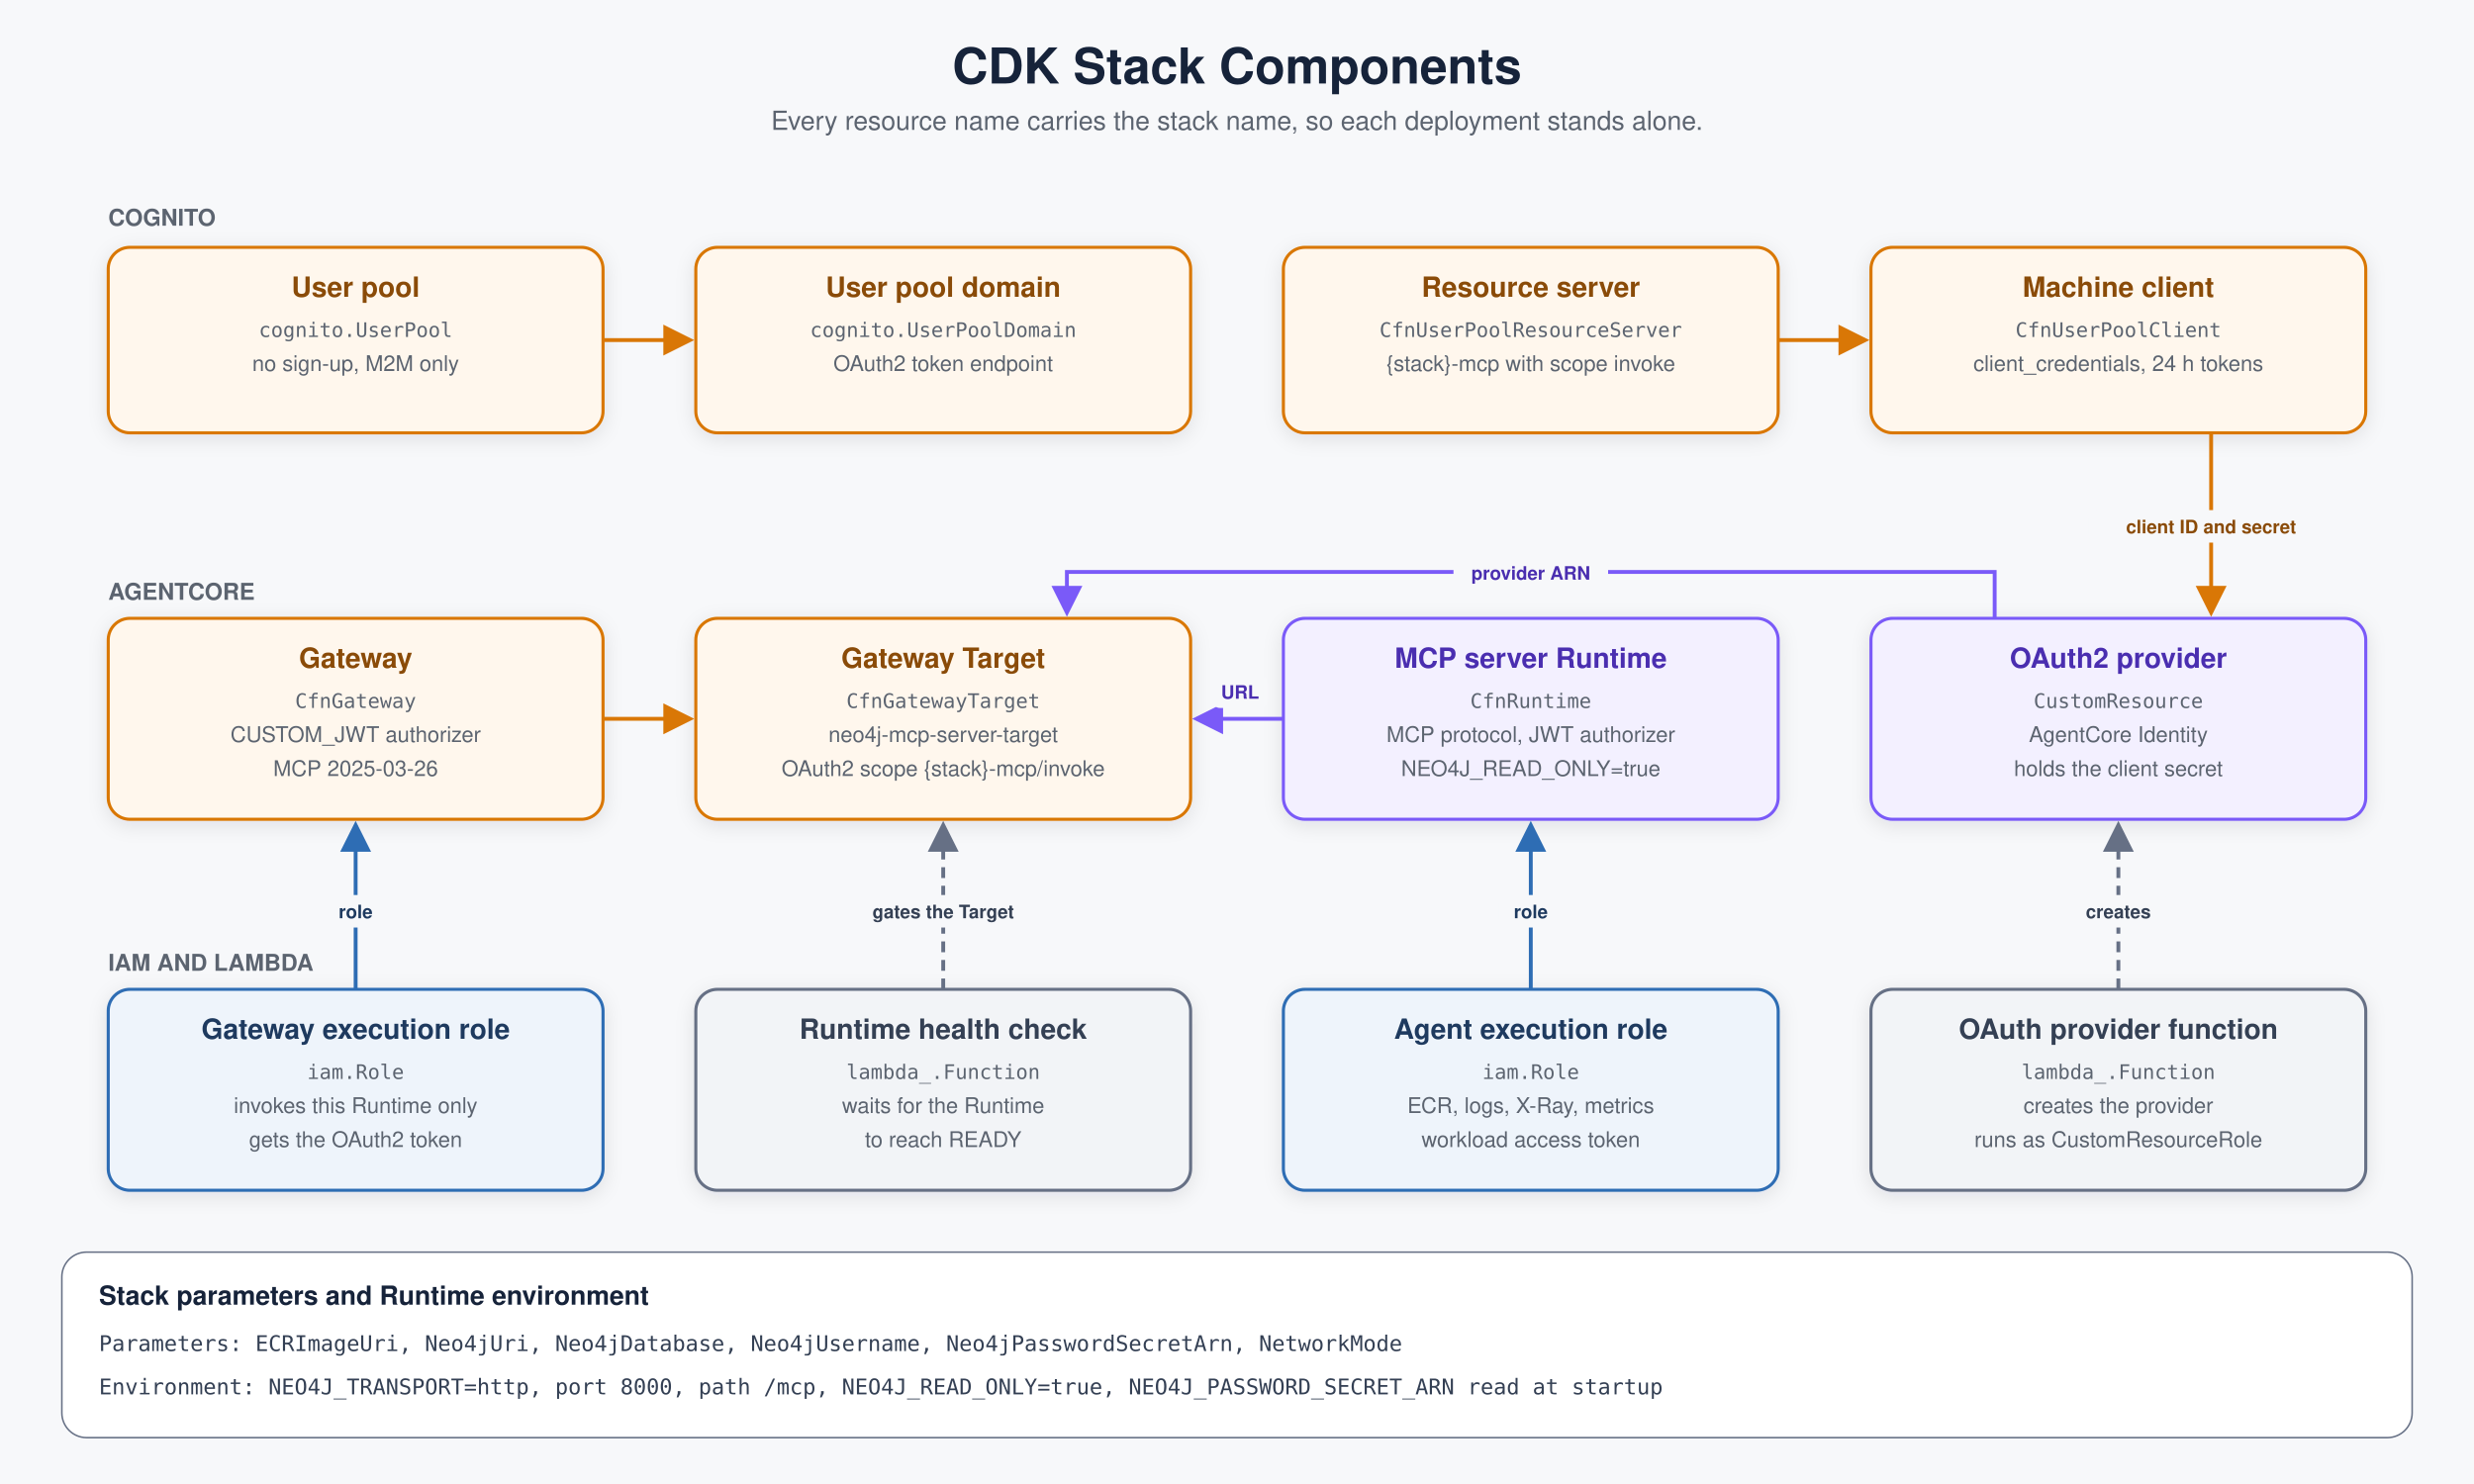
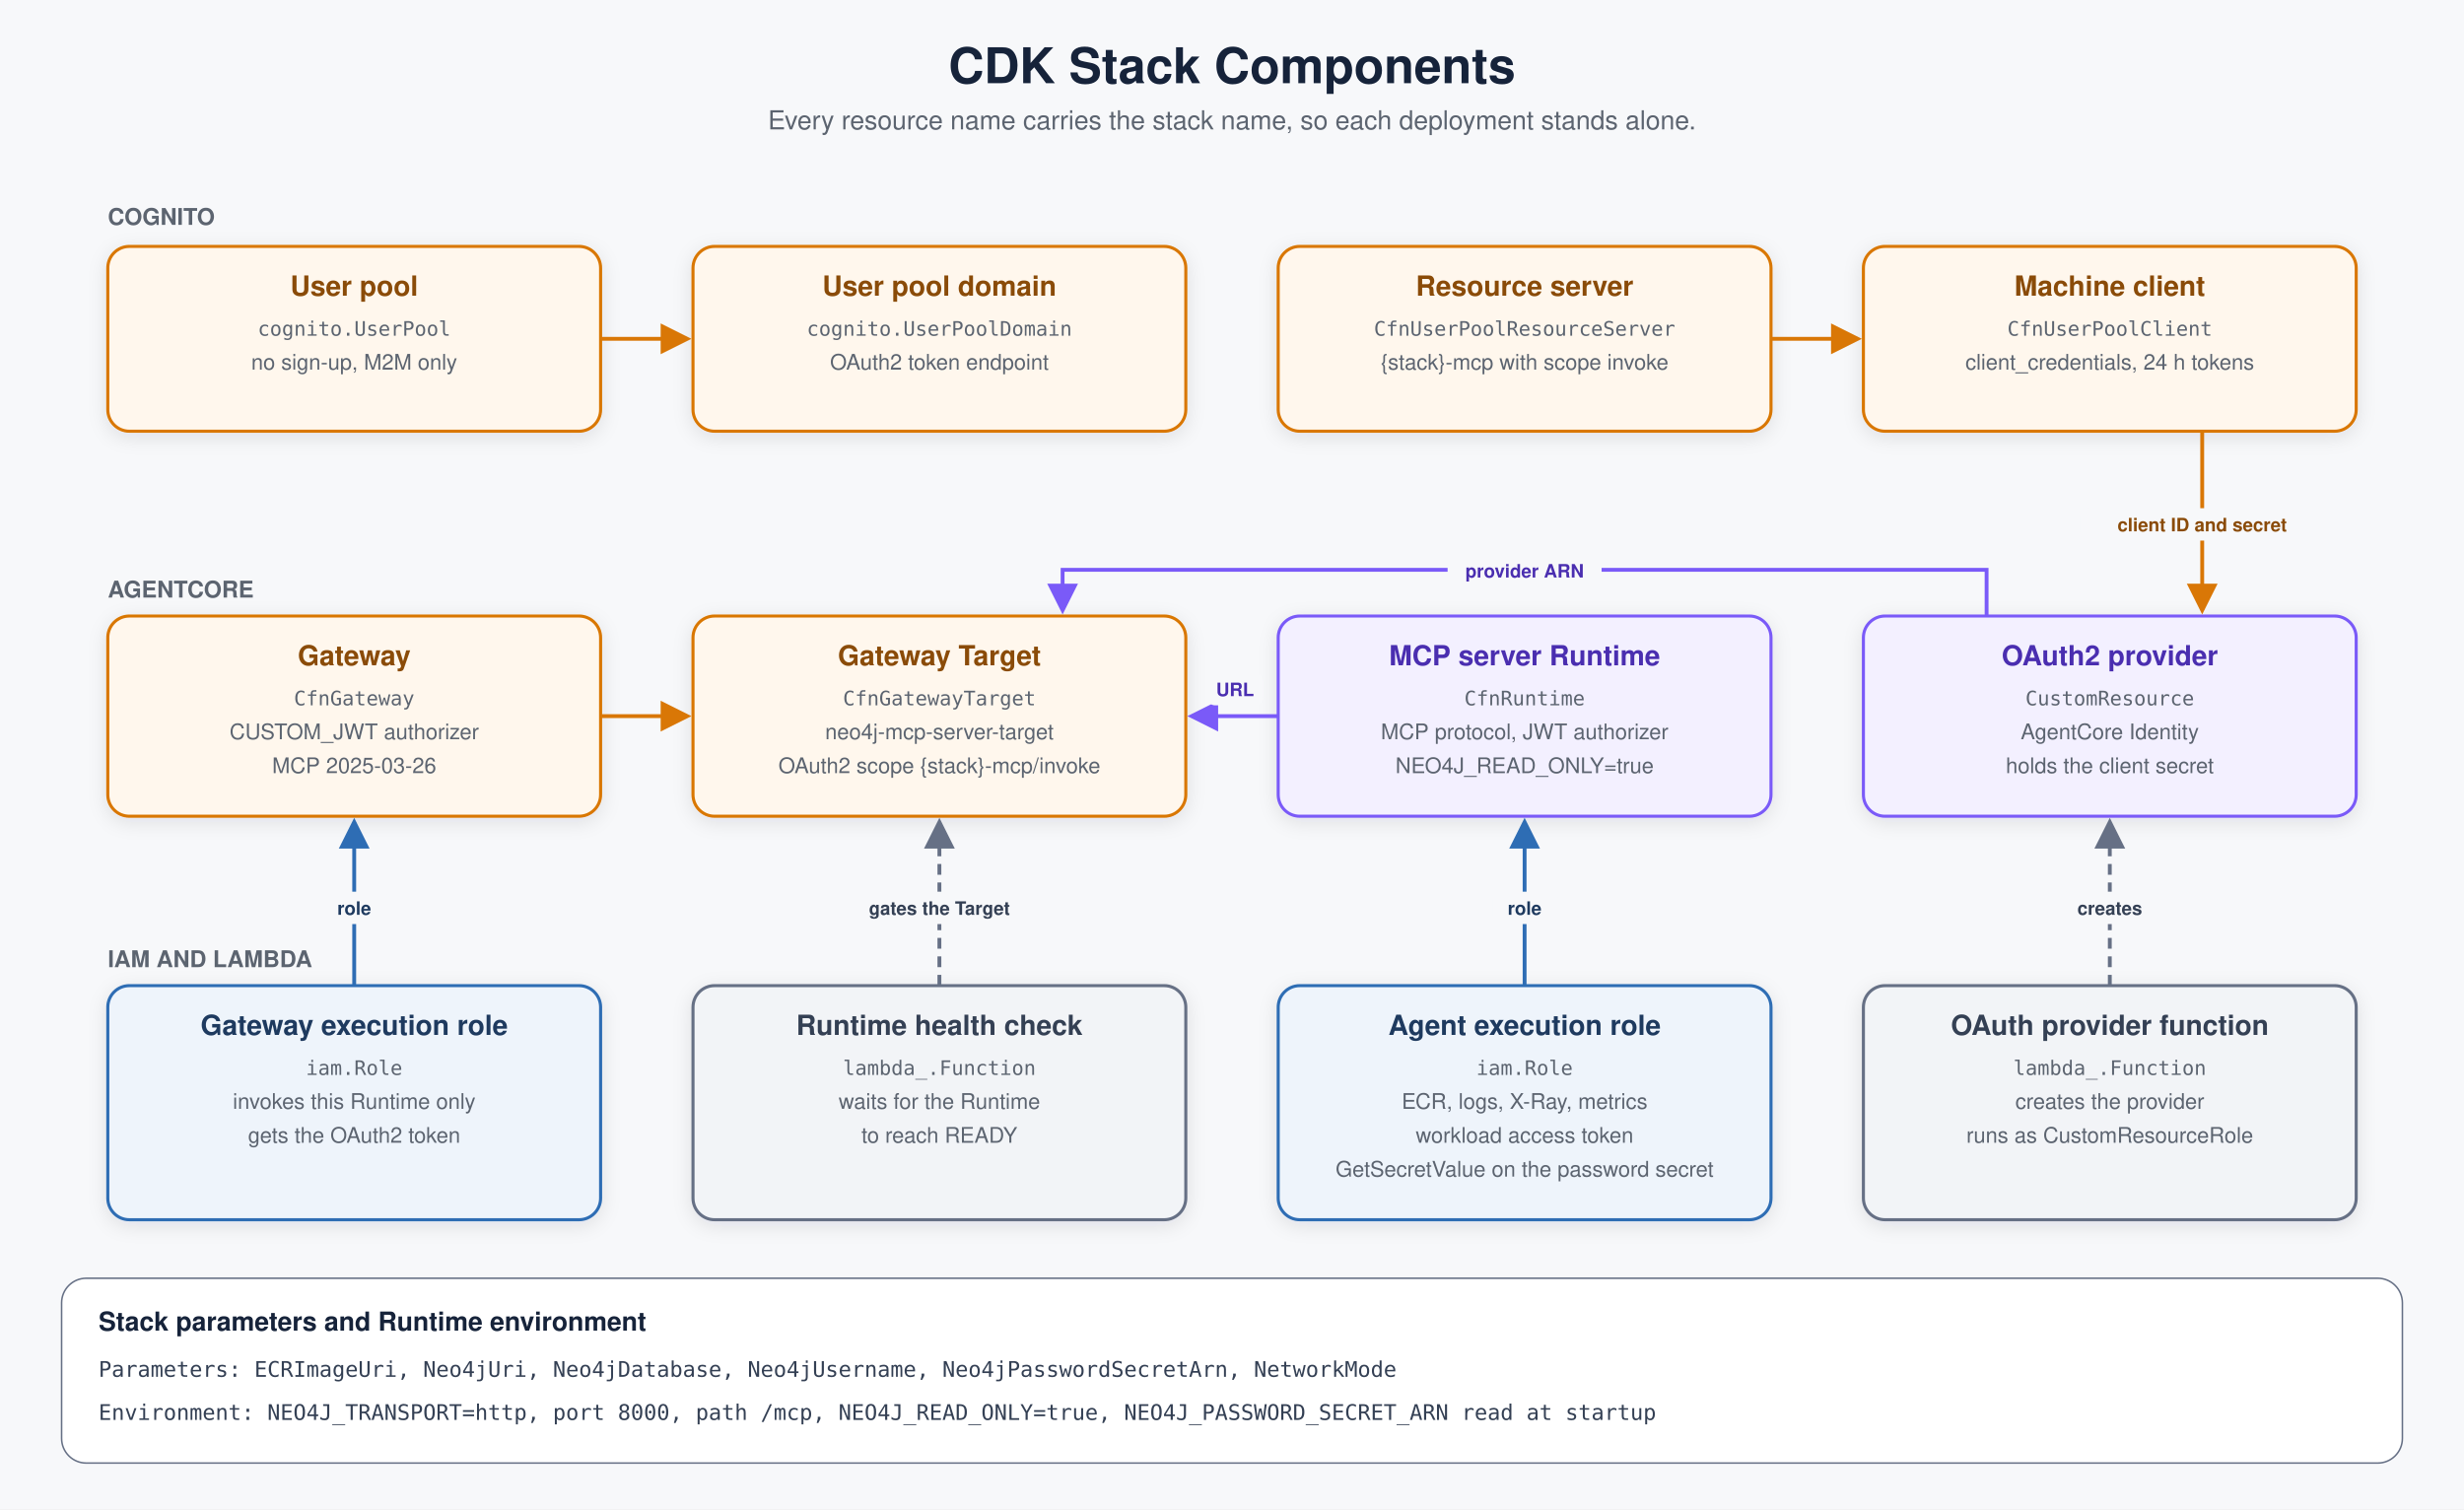
- <svg xmlns="http://www.w3.org/2000/svg" width="1600" height="960" viewBox="0 0 1600 960" font-family="'Helvetica Neue', Helvetica, Arial, sans-serif">
+ <svg xmlns="http://www.w3.org/2000/svg" width="1600" height="980" viewBox="0 0 1600 980" font-family="'Helvetica Neue', Helvetica, Arial, sans-serif">
  <defs>
    <filter id="shadow" x="-15%" y="-20%" width="130%" height="150%">
      <feDropShadow dx="0" dy="3" stdDeviation="6" flood-color="#101828" flood-opacity="0.10" />
    </filter>
    <marker id="a-blue" viewBox="0 0 10 10" refX="8.5" refY="5" markerWidth="8" markerHeight="8" orient="auto-start-reverse">
      <path d="M0,0 L10,5 L0,10 Z" fill="#2E6DB4" />
    </marker>
    <marker id="a-teal" viewBox="0 0 10 10" refX="8.5" refY="5" markerWidth="8" markerHeight="8" orient="auto-start-reverse">
      <path d="M0,0 L10,5 L0,10 Z" fill="#008C72" />
    </marker>
    <marker id="a-orange" viewBox="0 0 10 10" refX="8.5" refY="5" markerWidth="8" markerHeight="8" orient="auto-start-reverse">
      <path d="M0,0 L10,5 L0,10 Z" fill="#D97706" />
    </marker>
    <marker id="a-purple" viewBox="0 0 10 10" refX="8.5" refY="5" markerWidth="8" markerHeight="8" orient="auto-start-reverse">
      <path d="M0,0 L10,5 L0,10 Z" fill="#7A5AF8" />
    </marker>
    <marker id="a-pink" viewBox="0 0 10 10" refX="8.5" refY="5" markerWidth="8" markerHeight="8" orient="auto-start-reverse">
      <path d="M0,0 L10,5 L0,10 Z" fill="#C11574" />
    </marker>
    <marker id="a-slate" viewBox="0 0 10 10" refX="8.5" refY="5" markerWidth="8" markerHeight="8" orient="auto-start-reverse">
      <path d="M0,0 L10,5 L0,10 Z" fill="#667085" />
    </marker>
  </defs>
-   <rect width="1600" height="960" fill="#F7F8FA" />
+   <rect width="1600" height="980" fill="#F7F8FA" />
  <text x="800" y="54" text-anchor="middle" font-size="32" font-weight="700" fill="#16233A">CDK Stack Components</text>
  <text x="800" y="84" text-anchor="middle" font-size="17" fill="#5C6470">Every resource name carries the stack name, so each deployment stands alone.</text>
  <text x="70" y="146" font-size="15" font-weight="700" fill="#5C6470" text-anchor="start">COGNITO</text>
  <rect x="70" y="160" width="320" height="120" rx="14" fill="#FFF7ED" stroke="#D97706" stroke-width="2" filter="url(#shadow)" />
  <text x="230.0" y="192" font-size="18" font-weight="700" fill="#8A4B08" text-anchor="middle">User pool</text>
  <text x="230.0" y="218" font-size="13" font-weight="400" fill="#5C6470" text-anchor="middle" font-family="Menlo, Consolas, monospace">cognito.UserPool</text>
  <text x="230.0" y="240" font-size="14" font-weight="400" fill="#5C6470" text-anchor="middle">no sign-up, M2M only</text>
  <rect x="450" y="160" width="320" height="120" rx="14" fill="#FFF7ED" stroke="#D97706" stroke-width="2" filter="url(#shadow)" />
  <text x="610.0" y="192" font-size="18" font-weight="700" fill="#8A4B08" text-anchor="middle">User pool domain</text>
  <text x="610.0" y="218" font-size="13" font-weight="400" fill="#5C6470" text-anchor="middle" font-family="Menlo, Consolas, monospace">cognito.UserPoolDomain</text>
  <text x="610.0" y="240" font-size="14" font-weight="400" fill="#5C6470" text-anchor="middle">OAuth2 token endpoint</text>
  <rect x="830" y="160" width="320" height="120" rx="14" fill="#FFF7ED" stroke="#D97706" stroke-width="2" filter="url(#shadow)" />
  <text x="990.0" y="192" font-size="18" font-weight="700" fill="#8A4B08" text-anchor="middle">Resource server</text>
  <text x="990.0" y="218" font-size="13" font-weight="400" fill="#5C6470" text-anchor="middle" font-family="Menlo, Consolas, monospace">CfnUserPoolResourceServer</text>
  <text x="990.0" y="240" font-size="14" font-weight="400" fill="#5C6470" text-anchor="middle">{stack}-mcp with scope invoke</text>
  <rect x="1210" y="160" width="320" height="120" rx="14" fill="#FFF7ED" stroke="#D97706" stroke-width="2" filter="url(#shadow)" />
  <text x="1370.0" y="192" font-size="18" font-weight="700" fill="#8A4B08" text-anchor="middle">Machine client</text>
  <text x="1370.0" y="218" font-size="13" font-weight="400" fill="#5C6470" text-anchor="middle" font-family="Menlo, Consolas, monospace">CfnUserPoolClient</text>
  <text x="1370.0" y="240" font-size="14" font-weight="400" fill="#5C6470" text-anchor="middle">client_credentials, 24 h tokens</text>
  <path d="M390,220 H446" fill="none" stroke="#D97706" stroke-width="2.5" marker-end="url(#a-orange)" />
  <path d="M1150,220 H1206" fill="none" stroke="#D97706" stroke-width="2.5" marker-end="url(#a-orange)" />
  <text x="70" y="388" font-size="15" font-weight="700" fill="#5C6470" text-anchor="start">AGENTCORE</text>
  <rect x="70" y="400" width="320" height="130" rx="14" fill="#FFF7ED" stroke="#D97706" stroke-width="2" filter="url(#shadow)" />
  <text x="230.0" y="432" font-size="18" font-weight="700" fill="#8A4B08" text-anchor="middle">Gateway</text>
  <text x="230.0" y="458" font-size="13" font-weight="400" fill="#5C6470" text-anchor="middle" font-family="Menlo, Consolas, monospace">CfnGateway</text>
  <text x="230.0" y="480" font-size="14" font-weight="400" fill="#5C6470" text-anchor="middle">CUSTOM_JWT authorizer</text>
  <text x="230.0" y="502" font-size="14" font-weight="400" fill="#5C6470" text-anchor="middle">MCP 2025-03-26</text>
  <rect x="450" y="400" width="320" height="130" rx="14" fill="#FFF7ED" stroke="#D97706" stroke-width="2" filter="url(#shadow)" />
  <text x="610.0" y="432" font-size="18" font-weight="700" fill="#8A4B08" text-anchor="middle">Gateway Target</text>
  <text x="610.0" y="458" font-size="13" font-weight="400" fill="#5C6470" text-anchor="middle" font-family="Menlo, Consolas, monospace">CfnGatewayTarget</text>
  <text x="610.0" y="480" font-size="14" font-weight="400" fill="#5C6470" text-anchor="middle">neo4j-mcp-server-target</text>
  <text x="610.0" y="502" font-size="14" font-weight="400" fill="#5C6470" text-anchor="middle">OAuth2 scope {stack}-mcp/invoke</text>
  <rect x="830" y="400" width="320" height="130" rx="14" fill="#F3F0FF" stroke="#7A5AF8" stroke-width="2" filter="url(#shadow)" />
  <text x="990.0" y="432" font-size="18" font-weight="700" fill="#4A2EB0" text-anchor="middle">MCP server Runtime</text>
  <text x="990.0" y="458" font-size="13" font-weight="400" fill="#5C6470" text-anchor="middle" font-family="Menlo, Consolas, monospace">CfnRuntime</text>
  <text x="990.0" y="480" font-size="14" font-weight="400" fill="#5C6470" text-anchor="middle">MCP protocol, JWT authorizer</text>
  <text x="990.0" y="502" font-size="14" font-weight="400" fill="#5C6470" text-anchor="middle">NEO4J_READ_ONLY=true</text>
  <rect x="1210" y="400" width="320" height="130" rx="14" fill="#F3F0FF" stroke="#7A5AF8" stroke-width="2" filter="url(#shadow)" />
  <text x="1370.0" y="432" font-size="18" font-weight="700" fill="#4A2EB0" text-anchor="middle">OAuth2 provider</text>
  <text x="1370.0" y="458" font-size="13" font-weight="400" fill="#5C6470" text-anchor="middle" font-family="Menlo, Consolas, monospace">CustomResource</text>
  <text x="1370.0" y="480" font-size="14" font-weight="400" fill="#5C6470" text-anchor="middle">AgentCore Identity</text>
  <text x="1370.0" y="502" font-size="14" font-weight="400" fill="#5C6470" text-anchor="middle">holds the client secret</text>
  <path d="M390,465 H446" fill="none" stroke="#D97706" stroke-width="2.5" marker-end="url(#a-orange)" />
  <path d="M830,465 H774" fill="none" stroke="#7A5AF8" stroke-width="2.5" marker-end="url(#a-purple)" />
  <rect x="784" y="437" width="36" height="21" rx="5" fill="#F7F8FA" />
  <text x="802" y="452" font-size="12" font-weight="600" fill="#4A2EB0" text-anchor="middle">URL</text>
  <path d="M1290,400 V370 H690 V396" fill="none" stroke="#7A5AF8" stroke-width="2.5" marker-end="url(#a-purple)" />
  <rect x="940" y="360" width="100" height="21" rx="5" fill="#F7F8FA" />
  <text x="990" y="375" font-size="12" font-weight="600" fill="#4A2EB0" text-anchor="middle">provider ARN</text>
  <path d="M1430,280 V396" fill="none" stroke="#D97706" stroke-width="2.5" marker-end="url(#a-orange)" />
  <rect x="1351" y="330" width="158" height="21" rx="5" fill="#F7F8FA" />
  <text x="1430" y="345" font-size="12" font-weight="600" fill="#8A4B08" text-anchor="middle">client ID and secret</text>
  <text x="70" y="628" font-size="15" font-weight="700" fill="#5C6470" text-anchor="start">IAM AND LAMBDA</text>
-   <rect x="70" y="640" width="320" height="130" rx="14" fill="#EEF4FB" stroke="#2E6DB4" stroke-width="2" filter="url(#shadow)" />
+   <rect x="70" y="640" width="320" height="152" rx="14" fill="#EEF4FB" stroke="#2E6DB4" stroke-width="2" filter="url(#shadow)" />
  <text x="230.0" y="672" font-size="18" font-weight="700" fill="#1E3A5F" text-anchor="middle">Gateway execution role</text>
  <text x="230.0" y="698" font-size="13" font-weight="400" fill="#5C6470" text-anchor="middle" font-family="Menlo, Consolas, monospace">iam.Role</text>
  <text x="230.0" y="720" font-size="14" font-weight="400" fill="#5C6470" text-anchor="middle">invokes this Runtime only</text>
  <text x="230.0" y="742" font-size="14" font-weight="400" fill="#5C6470" text-anchor="middle">gets the OAuth2 token</text>
-   <rect x="450" y="640" width="320" height="130" rx="14" fill="#F2F4F7" stroke="#667085" stroke-width="2" filter="url(#shadow)" />
+   <rect x="450" y="640" width="320" height="152" rx="14" fill="#F2F4F7" stroke="#667085" stroke-width="2" filter="url(#shadow)" />
  <text x="610.0" y="672" font-size="18" font-weight="700" fill="#344054" text-anchor="middle">Runtime health check</text>
  <text x="610.0" y="698" font-size="13" font-weight="400" fill="#5C6470" text-anchor="middle" font-family="Menlo, Consolas, monospace">lambda_.Function</text>
  <text x="610.0" y="720" font-size="14" font-weight="400" fill="#5C6470" text-anchor="middle">waits for the Runtime</text>
  <text x="610.0" y="742" font-size="14" font-weight="400" fill="#5C6470" text-anchor="middle">to reach READY</text>
-   <rect x="830" y="640" width="320" height="130" rx="14" fill="#EEF4FB" stroke="#2E6DB4" stroke-width="2" filter="url(#shadow)" />
+   <rect x="830" y="640" width="320" height="152" rx="14" fill="#EEF4FB" stroke="#2E6DB4" stroke-width="2" filter="url(#shadow)" />
  <text x="990.0" y="672" font-size="18" font-weight="700" fill="#1E3A5F" text-anchor="middle">Agent execution role</text>
  <text x="990.0" y="698" font-size="13" font-weight="400" fill="#5C6470" text-anchor="middle" font-family="Menlo, Consolas, monospace">iam.Role</text>
  <text x="990.0" y="720" font-size="14" font-weight="400" fill="#5C6470" text-anchor="middle">ECR, logs, X-Ray, metrics</text>
  <text x="990.0" y="742" font-size="14" font-weight="400" fill="#5C6470" text-anchor="middle">workload access token</text>
-   <rect x="1210" y="640" width="320" height="130" rx="14" fill="#F2F4F7" stroke="#667085" stroke-width="2" filter="url(#shadow)" />
+   <text x="990.0" y="764" font-size="14" font-weight="400" fill="#5C6470" text-anchor="middle">GetSecretValue on the password secret</text>
+   <rect x="1210" y="640" width="320" height="152" rx="14" fill="#F2F4F7" stroke="#667085" stroke-width="2" filter="url(#shadow)" />
  <text x="1370.0" y="672" font-size="18" font-weight="700" fill="#344054" text-anchor="middle">OAuth provider function</text>
  <text x="1370.0" y="698" font-size="13" font-weight="400" fill="#5C6470" text-anchor="middle" font-family="Menlo, Consolas, monospace">lambda_.Function</text>
  <text x="1370.0" y="720" font-size="14" font-weight="400" fill="#5C6470" text-anchor="middle">creates the provider</text>
  <text x="1370.0" y="742" font-size="14" font-weight="400" fill="#5C6470" text-anchor="middle">runs as CustomResourceRole</text>
  <path d="M230,640 V534" fill="none" stroke="#2E6DB4" stroke-width="2.5" marker-end="url(#a-blue)" />
  <rect x="209" y="579" width="43" height="21" rx="5" fill="#F7F8FA" />
  <text x="230" y="594" font-size="12" font-weight="600" fill="#1E3A5F" text-anchor="middle">role</text>
  <path d="M610,640 V534" fill="none" stroke="#667085" stroke-width="2.5" stroke-dasharray="7 5" marker-end="url(#a-slate)" />
  <rect x="545" y="579" width="129" height="21" rx="5" fill="#F7F8FA" />
  <text x="610" y="594" font-size="12" font-weight="600" fill="#344054" text-anchor="middle">gates the Target</text>
  <path d="M990,640 V534" fill="none" stroke="#2E6DB4" stroke-width="2.5" marker-end="url(#a-blue)" />
  <rect x="969" y="579" width="43" height="21" rx="5" fill="#F7F8FA" />
  <text x="990" y="594" font-size="12" font-weight="600" fill="#1E3A5F" text-anchor="middle">role</text>
  <path d="M1370,640 V534" fill="none" stroke="#667085" stroke-width="2.5" stroke-dasharray="7 5" marker-end="url(#a-slate)" />
  <rect x="1338" y="579" width="64" height="21" rx="5" fill="#F7F8FA" />
  <text x="1370" y="594" font-size="12" font-weight="600" fill="#344054" text-anchor="middle">creates</text>
-   <rect x="40" y="810" width="1520" height="120" rx="16" fill="#FFFFFF" stroke="#667085" stroke-width="1" />
-   <text x="64" y="844" font-size="17" font-weight="700" fill="#16233A" text-anchor="start">Stack parameters and Runtime environment</text>
-   <text x="64" y="874" font-size="14" font-weight="400" fill="#344054" text-anchor="start" font-family="Menlo, Consolas, monospace">Parameters: ECRImageUri, Neo4jUri, Neo4jDatabase, Neo4jUsername, Neo4jPasswordSecretArn, NetworkMode</text>
-   <text x="64" y="902" font-size="14" font-weight="400" fill="#344054" text-anchor="start" font-family="Menlo, Consolas, monospace">Environment: NEO4J_TRANSPORT=http, port 8000, path /mcp, NEO4J_READ_ONLY=true, NEO4J_PASSWORD_SECRET_ARN read at startup</text>
+   <rect x="40" y="830" width="1520" height="120" rx="16" fill="#FFFFFF" stroke="#667085" stroke-width="1" />
+   <text x="64" y="864" font-size="17" font-weight="700" fill="#16233A" text-anchor="start">Stack parameters and Runtime environment</text>
+   <text x="64" y="894" font-size="14" font-weight="400" fill="#344054" text-anchor="start" font-family="Menlo, Consolas, monospace">Parameters: ECRImageUri, Neo4jUri, Neo4jDatabase, Neo4jUsername, Neo4jPasswordSecretArn, NetworkMode</text>
+   <text x="64" y="922" font-size="14" font-weight="400" fill="#344054" text-anchor="start" font-family="Menlo, Consolas, monospace">Environment: NEO4J_TRANSPORT=http, port 8000, path /mcp, NEO4J_READ_ONLY=true, NEO4J_PASSWORD_SECRET_ARN read at startup</text>
</svg>
